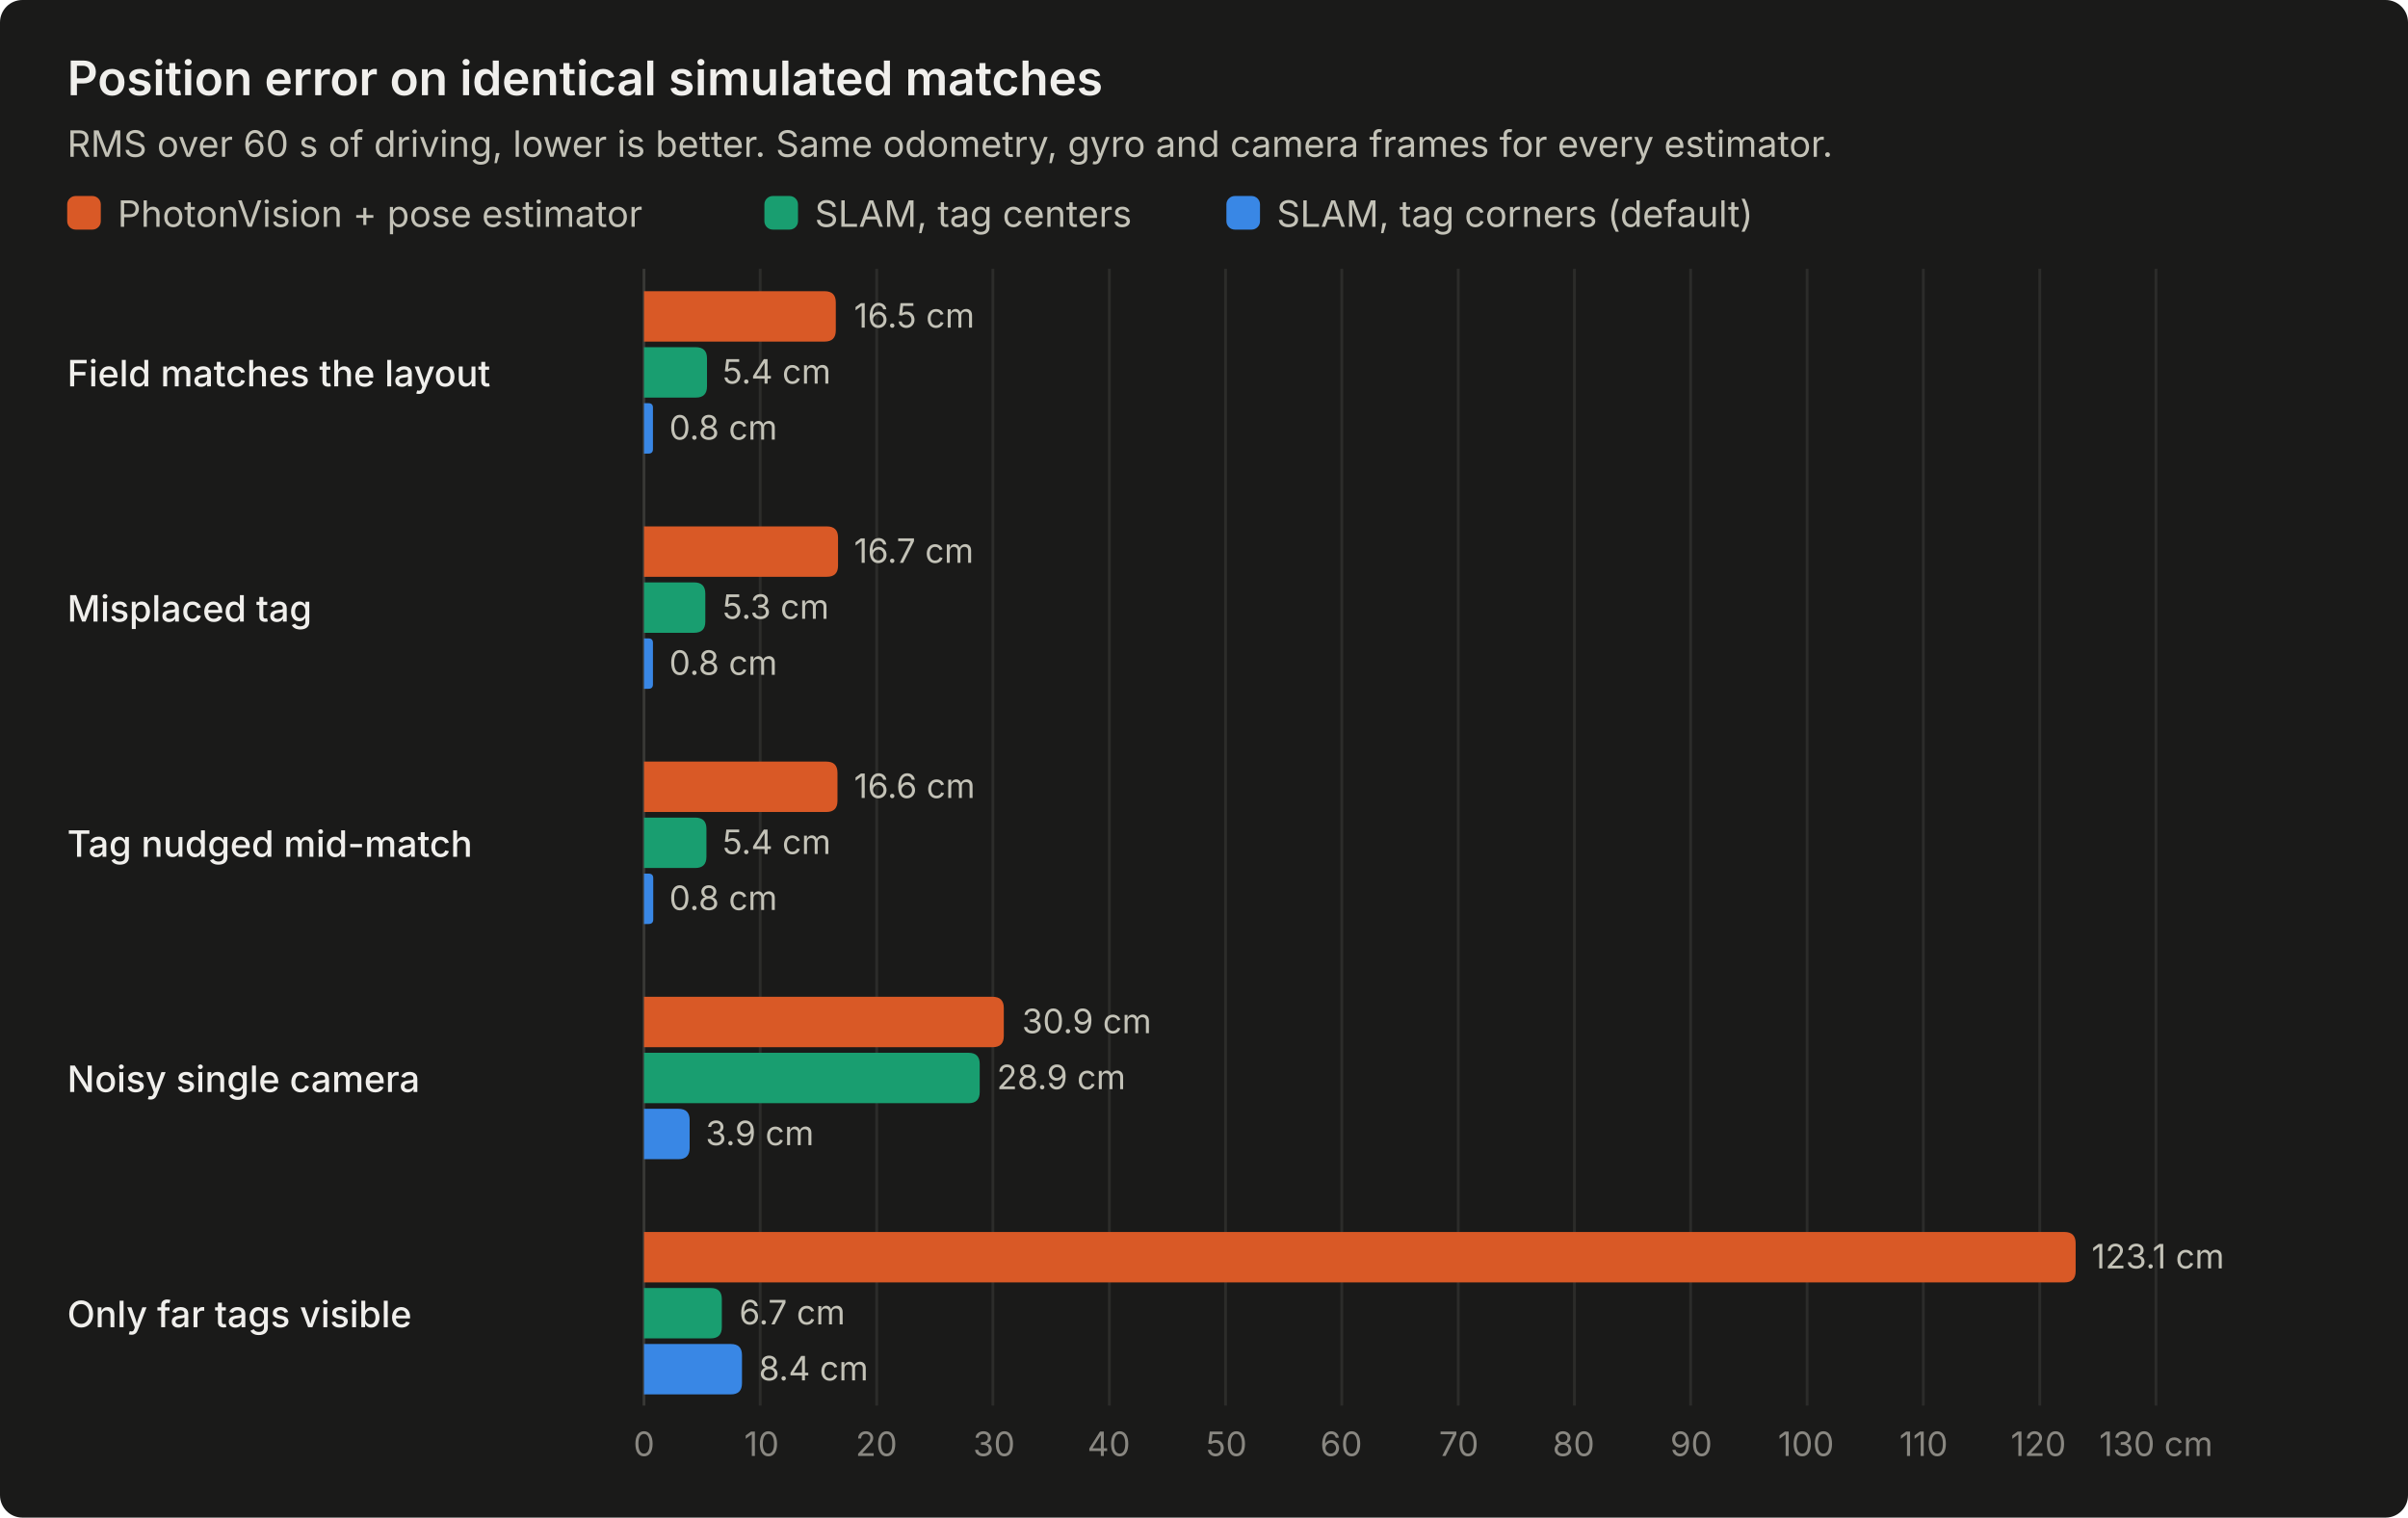
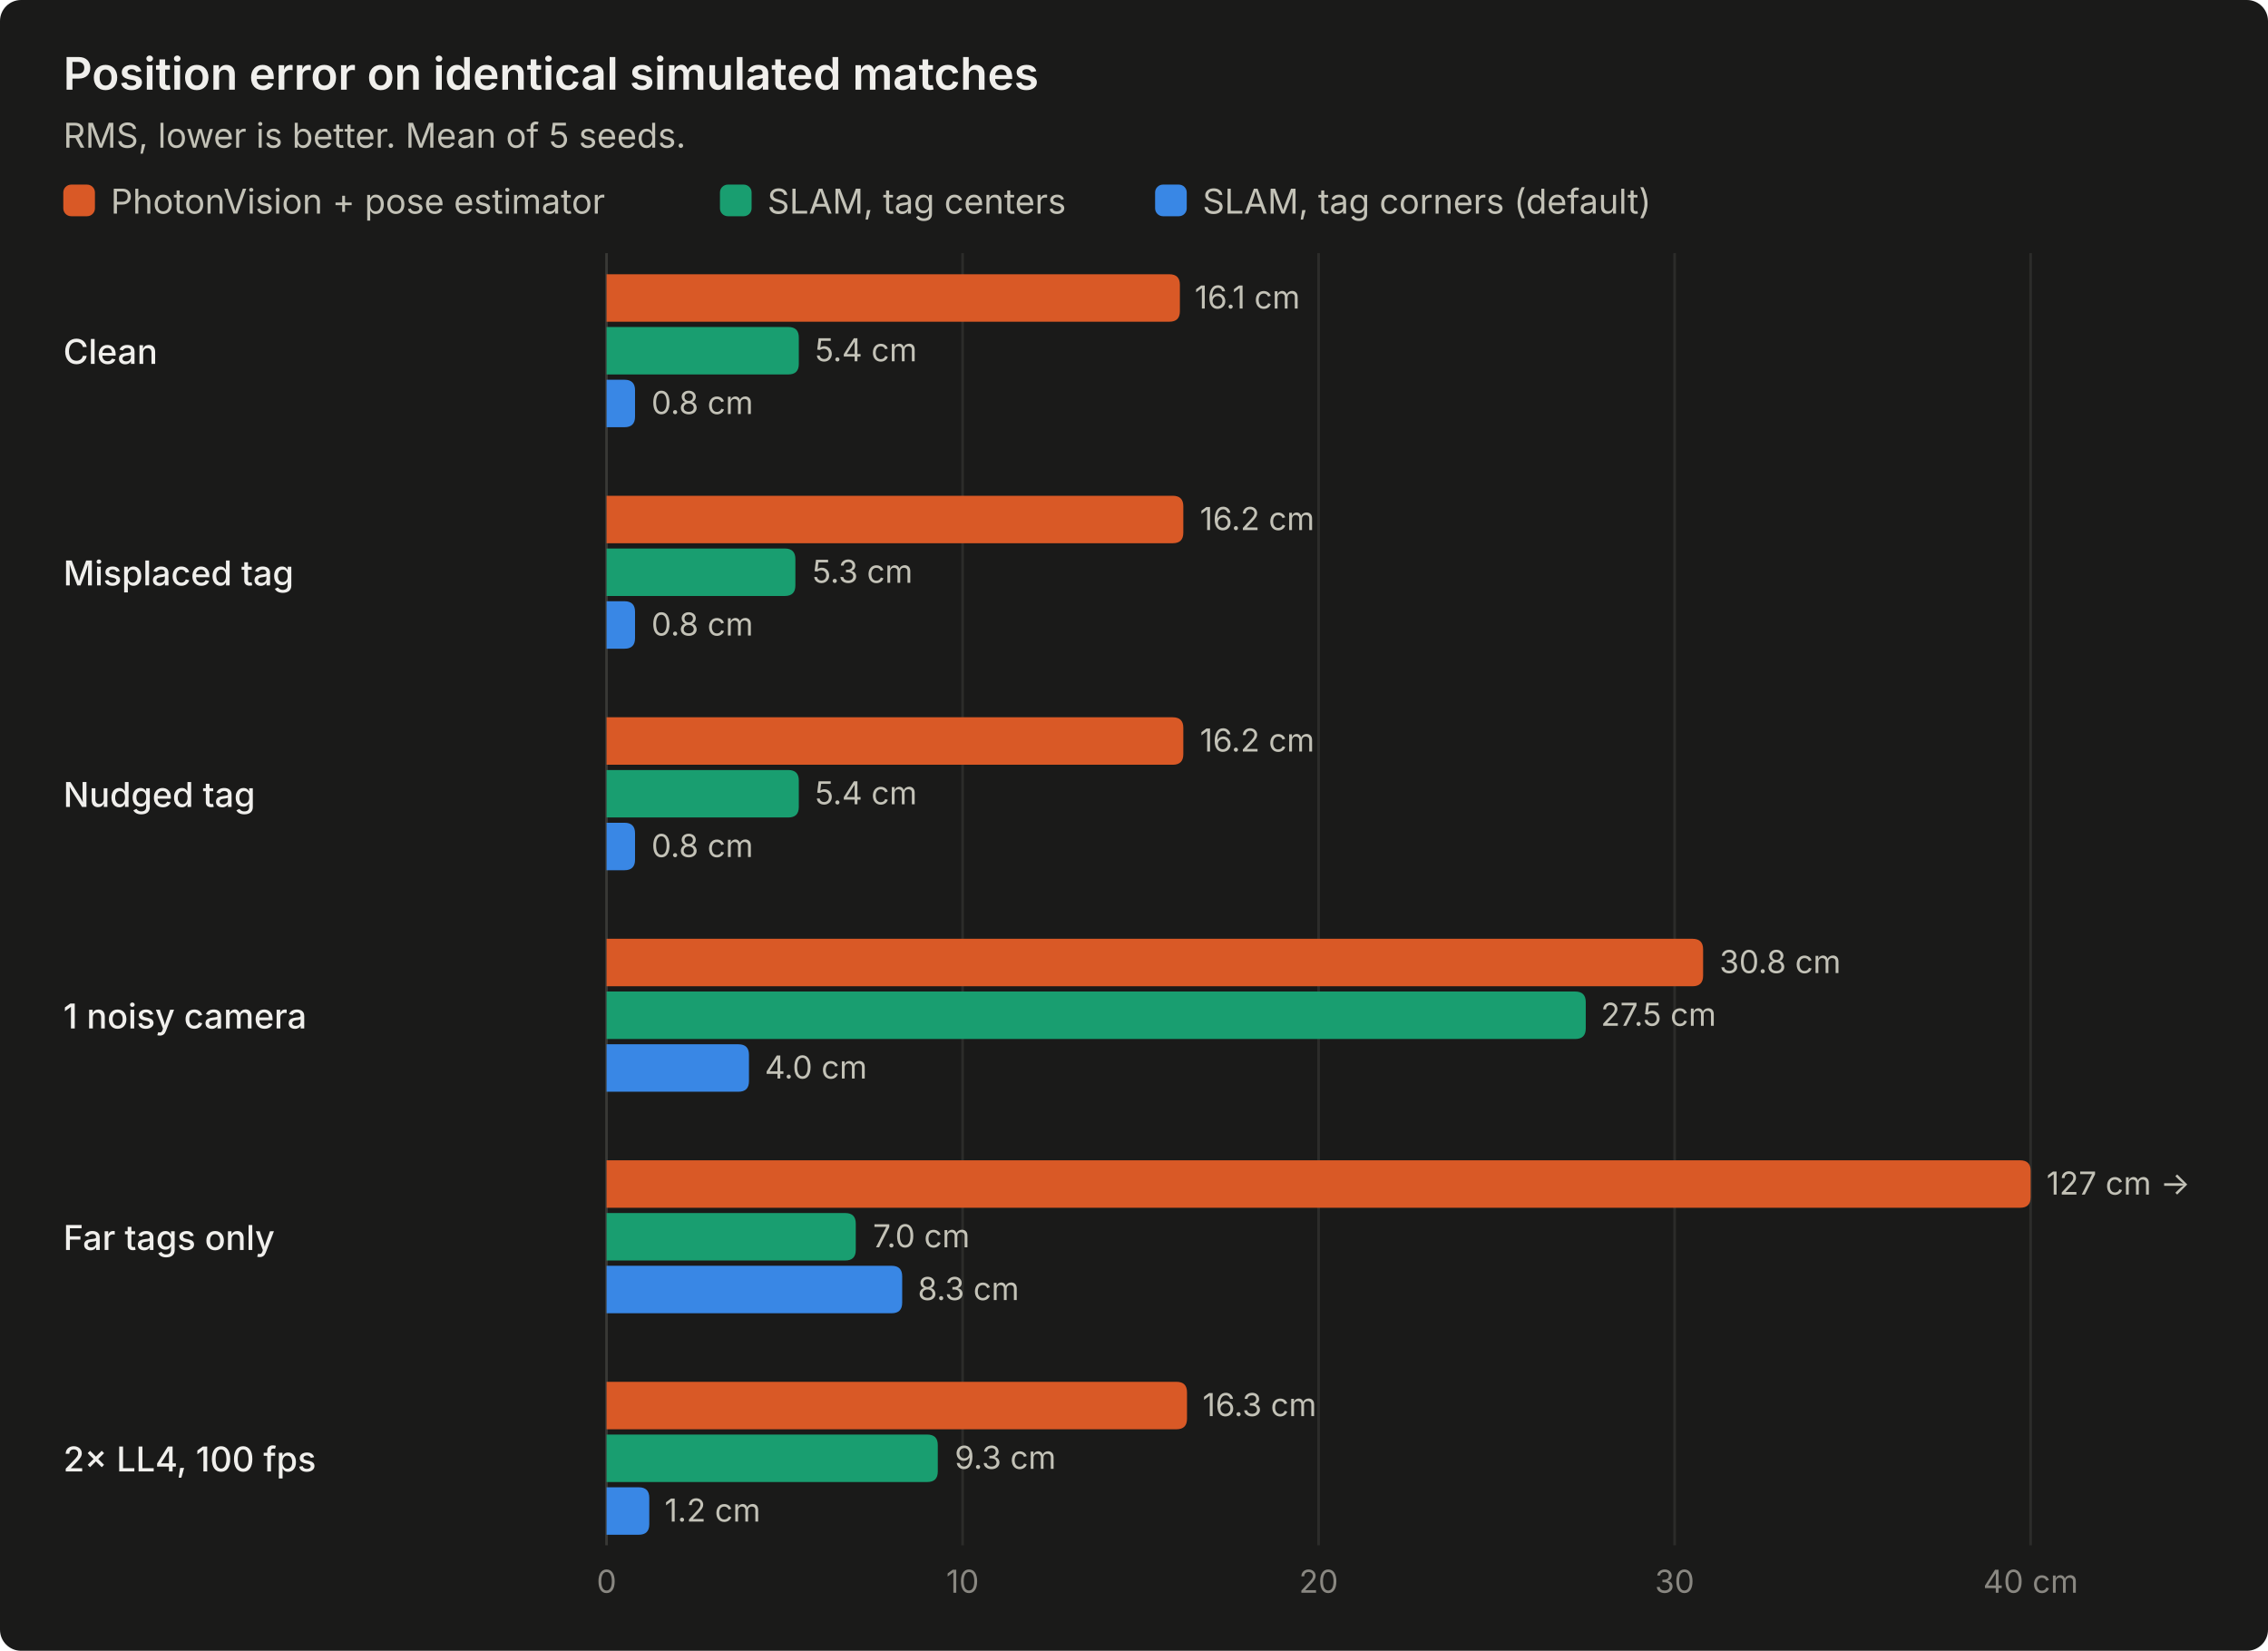
- <svg xmlns="http://www.w3.org/2000/svg" viewBox="0 0 860 542" width="860" height="542" role="img" aria-label="Position error on identical simulated matches">
-   <rect width="860" height="542" rx="8" fill="#1a1a19" />
+ <svg xmlns="http://www.w3.org/2000/svg" viewBox="0 0 860 626" width="860" height="626" role="img" aria-label="Position error on identical simulated matches">
+   <rect width="860" height="626" rx="8" fill="#1a1a19" />
  <text x="24" y="34" fill="#f0efec" font-family="system-ui, -apple-system, Segoe UI, sans-serif" font-size="17" font-weight="600" text-anchor="start">Position error on identical simulated matches</text>
-   <text x="24" y="56" fill="#c3c2b7" font-family="system-ui, -apple-system, Segoe UI, sans-serif" font-size="13" font-weight="400" text-anchor="start">RMS over 60 s of driving, lower is better. Same odometry, gyro and camera frames for every estimator.</text>
+   <text x="24" y="56" fill="#c3c2b7" font-family="system-ui, -apple-system, Segoe UI, sans-serif" font-size="13" font-weight="400" text-anchor="start">RMS, lower is better. Mean of 5 seeds.</text>
  <rect x="24" y="70" width="12" height="12" rx="3" fill="#d95926" />
  <text x="42" y="81" fill="#c3c2b7" font-family="system-ui, -apple-system, Segoe UI, sans-serif" font-size="13" font-weight="400" text-anchor="start">PhotonVision + pose estimator</text>
  <rect x="273" y="70" width="12" height="12" rx="3" fill="#199e70" />
  <text x="291" y="81" fill="#c3c2b7" font-family="system-ui, -apple-system, Segoe UI, sans-serif" font-size="13" font-weight="400" text-anchor="start">SLAM, tag centers</text>
  <rect x="438" y="70" width="12" height="12" rx="3" fill="#3987e5" />
  <text x="456" y="81" fill="#c3c2b7" font-family="system-ui, -apple-system, Segoe UI, sans-serif" font-size="13" font-weight="400" text-anchor="start">SLAM, tag corners (default)</text>
-   <line x1="230.0" y1="96" x2="230.0" y2="502" stroke="#383835" stroke-width="1" />
-   <text x="230" y="520" fill="#898781" font-family="system-ui, -apple-system, Segoe UI, sans-serif" font-size="12" font-weight="400" text-anchor="middle">0</text>
-   <line x1="271.5" y1="96" x2="271.5" y2="502" stroke="#2c2c2a" stroke-width="1" />
-   <text x="272" y="520" fill="#898781" font-family="system-ui, -apple-system, Segoe UI, sans-serif" font-size="12" font-weight="400" text-anchor="middle">10</text>
-   <line x1="313.1" y1="96" x2="313.1" y2="502" stroke="#2c2c2a" stroke-width="1" />
-   <text x="313" y="520" fill="#898781" font-family="system-ui, -apple-system, Segoe UI, sans-serif" font-size="12" font-weight="400" text-anchor="middle">20</text>
-   <line x1="354.6" y1="96" x2="354.6" y2="502" stroke="#2c2c2a" stroke-width="1" />
-   <text x="355" y="520" fill="#898781" font-family="system-ui, -apple-system, Segoe UI, sans-serif" font-size="12" font-weight="400" text-anchor="middle">30</text>
-   <line x1="396.2" y1="96" x2="396.2" y2="502" stroke="#2c2c2a" stroke-width="1" />
-   <text x="396" y="520" fill="#898781" font-family="system-ui, -apple-system, Segoe UI, sans-serif" font-size="12" font-weight="400" text-anchor="middle">40</text>
-   <line x1="437.7" y1="96" x2="437.7" y2="502" stroke="#2c2c2a" stroke-width="1" />
-   <text x="438" y="520" fill="#898781" font-family="system-ui, -apple-system, Segoe UI, sans-serif" font-size="12" font-weight="400" text-anchor="middle">50</text>
-   <line x1="479.2" y1="96" x2="479.2" y2="502" stroke="#2c2c2a" stroke-width="1" />
-   <text x="479" y="520" fill="#898781" font-family="system-ui, -apple-system, Segoe UI, sans-serif" font-size="12" font-weight="400" text-anchor="middle">60</text>
-   <line x1="520.8" y1="96" x2="520.8" y2="502" stroke="#2c2c2a" stroke-width="1" />
-   <text x="521" y="520" fill="#898781" font-family="system-ui, -apple-system, Segoe UI, sans-serif" font-size="12" font-weight="400" text-anchor="middle">70</text>
-   <line x1="562.3" y1="96" x2="562.3" y2="502" stroke="#2c2c2a" stroke-width="1" />
-   <text x="562" y="520" fill="#898781" font-family="system-ui, -apple-system, Segoe UI, sans-serif" font-size="12" font-weight="400" text-anchor="middle">80</text>
-   <line x1="603.8" y1="96" x2="603.8" y2="502" stroke="#2c2c2a" stroke-width="1" />
-   <text x="604" y="520" fill="#898781" font-family="system-ui, -apple-system, Segoe UI, sans-serif" font-size="12" font-weight="400" text-anchor="middle">90</text>
-   <line x1="645.4" y1="96" x2="645.4" y2="502" stroke="#2c2c2a" stroke-width="1" />
-   <text x="645" y="520" fill="#898781" font-family="system-ui, -apple-system, Segoe UI, sans-serif" font-size="12" font-weight="400" text-anchor="middle">100</text>
-   <line x1="686.9" y1="96" x2="686.9" y2="502" stroke="#2c2c2a" stroke-width="1" />
-   <text x="687" y="520" fill="#898781" font-family="system-ui, -apple-system, Segoe UI, sans-serif" font-size="12" font-weight="400" text-anchor="middle">110</text>
-   <line x1="728.5" y1="96" x2="728.5" y2="502" stroke="#2c2c2a" stroke-width="1" />
-   <text x="728" y="520" fill="#898781" font-family="system-ui, -apple-system, Segoe UI, sans-serif" font-size="12" font-weight="400" text-anchor="middle">120</text>
-   <line x1="770.0" y1="96" x2="770.0" y2="502" stroke="#2c2c2a" stroke-width="1" />
-   <text x="770" y="520" fill="#898781" font-family="system-ui, -apple-system, Segoe UI, sans-serif" font-size="12" font-weight="400" text-anchor="middle">130 cm</text>
-   <text x="24" y="138" fill="#f0efec" font-family="system-ui, -apple-system, Segoe UI, sans-serif" font-size="13" font-weight="500" text-anchor="start">Field matches the layout</text>
-   <path d="M230.0 104.0 H294.5 Q298.5 104.0 298.5 108.0 V118.0 Q298.5 122.0 294.5 122.0 H230.0 Z" fill="#d95926" />
-   <text x="305" y="117" fill="#c3c2b7" font-family="system-ui, -apple-system, Segoe UI, sans-serif" font-size="12" font-weight="400" text-anchor="start">16.5 cm</text>
-   <path d="M230.0 124.0 H248.5 Q252.5 124.0 252.5 128.0 V138.0 Q252.5 142.0 248.5 142.0 H230.0 Z" fill="#199e70" />
-   <text x="258" y="137" fill="#c3c2b7" font-family="system-ui, -apple-system, Segoe UI, sans-serif" font-size="12" font-weight="400" text-anchor="start">5.4 cm</text>
-   <path d="M230.0 144.0 H231.6 Q233.2 144.0 233.2 145.6 V160.4 Q233.2 162.0 231.6 162.0 H230.0 Z" fill="#3987e5" />
-   <text x="239" y="157" fill="#c3c2b7" font-family="system-ui, -apple-system, Segoe UI, sans-serif" font-size="12" font-weight="400" text-anchor="start">0.8 cm</text>
+   <line x1="230.0" y1="96" x2="230.0" y2="586" stroke="#383835" stroke-width="1" />
+   <text x="230" y="604" fill="#898781" font-family="system-ui, -apple-system, Segoe UI, sans-serif" font-size="12" font-weight="400" text-anchor="middle">0</text>
+   <line x1="365.0" y1="96" x2="365.0" y2="586" stroke="#2c2c2a" stroke-width="1" />
+   <text x="365" y="604" fill="#898781" font-family="system-ui, -apple-system, Segoe UI, sans-serif" font-size="12" font-weight="400" text-anchor="middle">10</text>
+   <line x1="500.0" y1="96" x2="500.0" y2="586" stroke="#2c2c2a" stroke-width="1" />
+   <text x="500" y="604" fill="#898781" font-family="system-ui, -apple-system, Segoe UI, sans-serif" font-size="12" font-weight="400" text-anchor="middle">20</text>
+   <line x1="635.0" y1="96" x2="635.0" y2="586" stroke="#2c2c2a" stroke-width="1" />
+   <text x="635" y="604" fill="#898781" font-family="system-ui, -apple-system, Segoe UI, sans-serif" font-size="12" font-weight="400" text-anchor="middle">30</text>
+   <line x1="770.0" y1="96" x2="770.0" y2="586" stroke="#2c2c2a" stroke-width="1" />
+   <text x="770" y="604" fill="#898781" font-family="system-ui, -apple-system, Segoe UI, sans-serif" font-size="12" font-weight="400" text-anchor="middle">40 cm</text>
+   <text x="24" y="138" fill="#f0efec" font-family="system-ui, -apple-system, Segoe UI, sans-serif" font-size="13" font-weight="500" text-anchor="start">Clean</text>
+   <path d="M230.0 104.0 H443.4 Q447.4 104.0 447.4 108.0 V118.0 Q447.4 122.0 443.4 122.0 H230.0 Z" fill="#d95926" />
+   <text x="453" y="117" fill="#c3c2b7" font-family="system-ui, -apple-system, Segoe UI, sans-serif" font-size="12" font-weight="400" text-anchor="start">16.1 cm</text>
+   <path d="M230.0 124.0 H298.9 Q302.9 124.0 302.9 128.0 V138.0 Q302.9 142.0 298.9 142.0 H230.0 Z" fill="#199e70" />
+   <text x="309" y="137" fill="#c3c2b7" font-family="system-ui, -apple-system, Segoe UI, sans-serif" font-size="12" font-weight="400" text-anchor="start">5.4 cm</text>
+   <path d="M230.0 144.0 H236.8 Q240.8 144.0 240.8 148.0 V158.0 Q240.8 162.0 236.8 162.0 H230.0 Z" fill="#3987e5" />
+   <text x="247" y="157" fill="#c3c2b7" font-family="system-ui, -apple-system, Segoe UI, sans-serif" font-size="12" font-weight="400" text-anchor="start">0.8 cm</text>
  <text x="24" y="222" fill="#f0efec" font-family="system-ui, -apple-system, Segoe UI, sans-serif" font-size="13" font-weight="500" text-anchor="start">Misplaced tag</text>
-   <path d="M230.0 188.0 H295.3 Q299.3 188.0 299.3 192.0 V202.0 Q299.3 206.0 295.3 206.0 H230.0 Z" fill="#d95926" />
-   <text x="305" y="201" fill="#c3c2b7" font-family="system-ui, -apple-system, Segoe UI, sans-serif" font-size="12" font-weight="400" text-anchor="start">16.7 cm</text>
-   <path d="M230.0 208.0 H247.9 Q251.9 208.0 251.9 212.0 V222.0 Q251.9 226.0 247.9 226.0 H230.0 Z" fill="#199e70" />
-   <text x="258" y="221" fill="#c3c2b7" font-family="system-ui, -apple-system, Segoe UI, sans-serif" font-size="12" font-weight="400" text-anchor="start">5.3 cm</text>
-   <path d="M230.0 228.0 H231.6 Q233.2 228.0 233.2 229.6 V244.4 Q233.2 246.0 231.6 246.0 H230.0 Z" fill="#3987e5" />
-   <text x="239" y="241" fill="#c3c2b7" font-family="system-ui, -apple-system, Segoe UI, sans-serif" font-size="12" font-weight="400" text-anchor="start">0.8 cm</text>
-   <text x="24" y="306" fill="#f0efec" font-family="system-ui, -apple-system, Segoe UI, sans-serif" font-size="13" font-weight="500" text-anchor="start">Tag nudged mid-match</text>
-   <path d="M230.0 272.0 H295.1 Q299.1 272.0 299.1 276.0 V286.0 Q299.1 290.0 295.1 290.0 H230.0 Z" fill="#d95926" />
-   <text x="305" y="285" fill="#c3c2b7" font-family="system-ui, -apple-system, Segoe UI, sans-serif" font-size="12" font-weight="400" text-anchor="start">16.6 cm</text>
-   <path d="M230.0 292.0 H248.3 Q252.3 292.0 252.3 296.0 V306.0 Q252.3 310.0 248.3 310.0 H230.0 Z" fill="#199e70" />
-   <text x="258" y="305" fill="#c3c2b7" font-family="system-ui, -apple-system, Segoe UI, sans-serif" font-size="12" font-weight="400" text-anchor="start">5.4 cm</text>
-   <path d="M230.0 312.0 H231.6 Q233.3 312.0 233.3 313.6 V328.4 Q233.3 330.0 231.6 330.0 H230.0 Z" fill="#3987e5" />
-   <text x="239" y="325" fill="#c3c2b7" font-family="system-ui, -apple-system, Segoe UI, sans-serif" font-size="12" font-weight="400" text-anchor="start">0.8 cm</text>
-   <text x="24" y="390" fill="#f0efec" font-family="system-ui, -apple-system, Segoe UI, sans-serif" font-size="13" font-weight="500" text-anchor="start">Noisy single camera</text>
-   <path d="M230.0 356.0 H354.5 Q358.5 356.0 358.5 360.0 V370.0 Q358.5 374.0 354.5 374.0 H230.0 Z" fill="#d95926" />
-   <text x="365" y="369" fill="#c3c2b7" font-family="system-ui, -apple-system, Segoe UI, sans-serif" font-size="12" font-weight="400" text-anchor="start">30.9 cm</text>
-   <path d="M230.0 376.0 H345.9 Q349.9 376.0 349.9 380.0 V390.0 Q349.9 394.0 345.9 394.0 H230.0 Z" fill="#199e70" />
-   <text x="356" y="389" fill="#c3c2b7" font-family="system-ui, -apple-system, Segoe UI, sans-serif" font-size="12" font-weight="400" text-anchor="start">28.9 cm</text>
-   <path d="M230.0 396.0 H242.3 Q246.3 396.0 246.3 400.0 V410.0 Q246.3 414.0 242.3 414.0 H230.0 Z" fill="#3987e5" />
-   <text x="252" y="409" fill="#c3c2b7" font-family="system-ui, -apple-system, Segoe UI, sans-serif" font-size="12" font-weight="400" text-anchor="start">3.9 cm</text>
-   <text x="24" y="474" fill="#f0efec" font-family="system-ui, -apple-system, Segoe UI, sans-serif" font-size="13" font-weight="500" text-anchor="start">Only far tags visible</text>
-   <path d="M230.0 440.0 H737.3 Q741.3 440.0 741.3 444.0 V454.0 Q741.3 458.0 737.3 458.0 H230.0 Z" fill="#d95926" />
-   <text x="747" y="453" fill="#c3c2b7" font-family="system-ui, -apple-system, Segoe UI, sans-serif" font-size="12" font-weight="400" text-anchor="start">123.1 cm</text>
-   <path d="M230.0 460.0 H253.8 Q257.8 460.0 257.8 464.0 V474.0 Q257.8 478.0 253.8 478.0 H230.0 Z" fill="#199e70" />
-   <text x="264" y="473" fill="#c3c2b7" font-family="system-ui, -apple-system, Segoe UI, sans-serif" font-size="12" font-weight="400" text-anchor="start">6.7 cm</text>
-   <path d="M230.0 480.0 H261.0 Q265.0 480.0 265.0 484.0 V494.0 Q265.0 498.0 261.0 498.0 H230.0 Z" fill="#3987e5" />
-   <text x="271" y="493" fill="#c3c2b7" font-family="system-ui, -apple-system, Segoe UI, sans-serif" font-size="12" font-weight="400" text-anchor="start">8.4 cm</text>
+   <path d="M230.0 188.0 H444.7 Q448.7 188.0 448.7 192.0 V202.0 Q448.7 206.0 444.7 206.0 H230.0 Z" fill="#d95926" />
+   <text x="455" y="201" fill="#c3c2b7" font-family="system-ui, -apple-system, Segoe UI, sans-serif" font-size="12" font-weight="400" text-anchor="start">16.2 cm</text>
+   <path d="M230.0 208.0 H297.6 Q301.6 208.0 301.6 212.0 V222.0 Q301.6 226.0 297.6 226.0 H230.0 Z" fill="#199e70" />
+   <text x="308" y="221" fill="#c3c2b7" font-family="system-ui, -apple-system, Segoe UI, sans-serif" font-size="12" font-weight="400" text-anchor="start">5.3 cm</text>
+   <path d="M230.0 228.0 H236.8 Q240.8 228.0 240.8 232.0 V242.0 Q240.8 246.0 236.8 246.0 H230.0 Z" fill="#3987e5" />
+   <text x="247" y="241" fill="#c3c2b7" font-family="system-ui, -apple-system, Segoe UI, sans-serif" font-size="12" font-weight="400" text-anchor="start">0.8 cm</text>
+   <text x="24" y="306" fill="#f0efec" font-family="system-ui, -apple-system, Segoe UI, sans-serif" font-size="13" font-weight="500" text-anchor="start">Nudged tag</text>
+   <path d="M230.0 272.0 H444.7 Q448.7 272.0 448.7 276.0 V286.0 Q448.7 290.0 444.7 290.0 H230.0 Z" fill="#d95926" />
+   <text x="455" y="285" fill="#c3c2b7" font-family="system-ui, -apple-system, Segoe UI, sans-serif" font-size="12" font-weight="400" text-anchor="start">16.2 cm</text>
+   <path d="M230.0 292.0 H298.9 Q302.9 292.0 302.9 296.0 V306.0 Q302.9 310.0 298.9 310.0 H230.0 Z" fill="#199e70" />
+   <text x="309" y="305" fill="#c3c2b7" font-family="system-ui, -apple-system, Segoe UI, sans-serif" font-size="12" font-weight="400" text-anchor="start">5.4 cm</text>
+   <path d="M230.0 312.0 H236.8 Q240.8 312.0 240.8 316.0 V326.0 Q240.8 330.0 236.8 330.0 H230.0 Z" fill="#3987e5" />
+   <text x="247" y="325" fill="#c3c2b7" font-family="system-ui, -apple-system, Segoe UI, sans-serif" font-size="12" font-weight="400" text-anchor="start">0.8 cm</text>
+   <text x="24" y="390" fill="#f0efec" font-family="system-ui, -apple-system, Segoe UI, sans-serif" font-size="13" font-weight="500" text-anchor="start">1 noisy camera</text>
+   <path d="M230.0 356.0 H641.8 Q645.8 356.0 645.8 360.0 V370.0 Q645.8 374.0 641.8 374.0 H230.0 Z" fill="#d95926" />
+   <text x="652" y="369" fill="#c3c2b7" font-family="system-ui, -apple-system, Segoe UI, sans-serif" font-size="12" font-weight="400" text-anchor="start">30.8 cm</text>
+   <path d="M230.0 376.0 H597.3 Q601.3 376.0 601.3 380.0 V390.0 Q601.3 394.0 597.3 394.0 H230.0 Z" fill="#199e70" />
+   <text x="607" y="389" fill="#c3c2b7" font-family="system-ui, -apple-system, Segoe UI, sans-serif" font-size="12" font-weight="400" text-anchor="start">27.5 cm</text>
+   <path d="M230.0 396.0 H280.0 Q284.0 396.0 284.0 400.0 V410.0 Q284.0 414.0 280.0 414.0 H230.0 Z" fill="#3987e5" />
+   <text x="290" y="409" fill="#c3c2b7" font-family="system-ui, -apple-system, Segoe UI, sans-serif" font-size="12" font-weight="400" text-anchor="start">4.0 cm</text>
+   <text x="24" y="474" fill="#f0efec" font-family="system-ui, -apple-system, Segoe UI, sans-serif" font-size="13" font-weight="500" text-anchor="start">Far tags only</text>
+   <path d="M230.0 440.0 H766.0 Q770.0 440.0 770.0 444.0 V454.0 Q770.0 458.0 766.0 458.0 H230.0 Z" fill="#d95926" />
+   <text x="776" y="453" fill="#c3c2b7" font-family="system-ui, -apple-system, Segoe UI, sans-serif" font-size="12" font-weight="400" text-anchor="start">127 cm →</text>
+   <path d="M230.0 460.0 H320.5 Q324.5 460.0 324.5 464.0 V474.0 Q324.5 478.0 320.5 478.0 H230.0 Z" fill="#199e70" />
+   <text x="331" y="473" fill="#c3c2b7" font-family="system-ui, -apple-system, Segoe UI, sans-serif" font-size="12" font-weight="400" text-anchor="start">7.0 cm</text>
+   <path d="M230.0 480.0 H338.1 Q342.1 480.0 342.1 484.0 V494.0 Q342.1 498.0 338.1 498.0 H230.0 Z" fill="#3987e5" />
+   <text x="348" y="493" fill="#c3c2b7" font-family="system-ui, -apple-system, Segoe UI, sans-serif" font-size="12" font-weight="400" text-anchor="start">8.3 cm</text>
+   <text x="24" y="558" fill="#f0efec" font-family="system-ui, -apple-system, Segoe UI, sans-serif" font-size="13" font-weight="500" text-anchor="start">2× LL4, 100 fps</text>
+   <path d="M230.0 524.0 H446.1 Q450.1 524.0 450.1 528.0 V538.0 Q450.1 542.0 446.1 542.0 H230.0 Z" fill="#d95926" />
+   <text x="456" y="537" fill="#c3c2b7" font-family="system-ui, -apple-system, Segoe UI, sans-serif" font-size="12" font-weight="400" text-anchor="start">16.3 cm</text>
+   <path d="M230.0 544.0 H351.6 Q355.6 544.0 355.6 548.0 V558.0 Q355.6 562.0 351.6 562.0 H230.0 Z" fill="#199e70" />
+   <text x="362" y="557" fill="#c3c2b7" font-family="system-ui, -apple-system, Segoe UI, sans-serif" font-size="12" font-weight="400" text-anchor="start">9.3 cm</text>
+   <path d="M230.0 564.0 H242.2 Q246.2 564.0 246.2 568.0 V578.0 Q246.2 582.0 242.2 582.0 H230.0 Z" fill="#3987e5" />
+   <text x="252" y="577" fill="#c3c2b7" font-family="system-ui, -apple-system, Segoe UI, sans-serif" font-size="12" font-weight="400" text-anchor="start">1.2 cm</text>
</svg>
